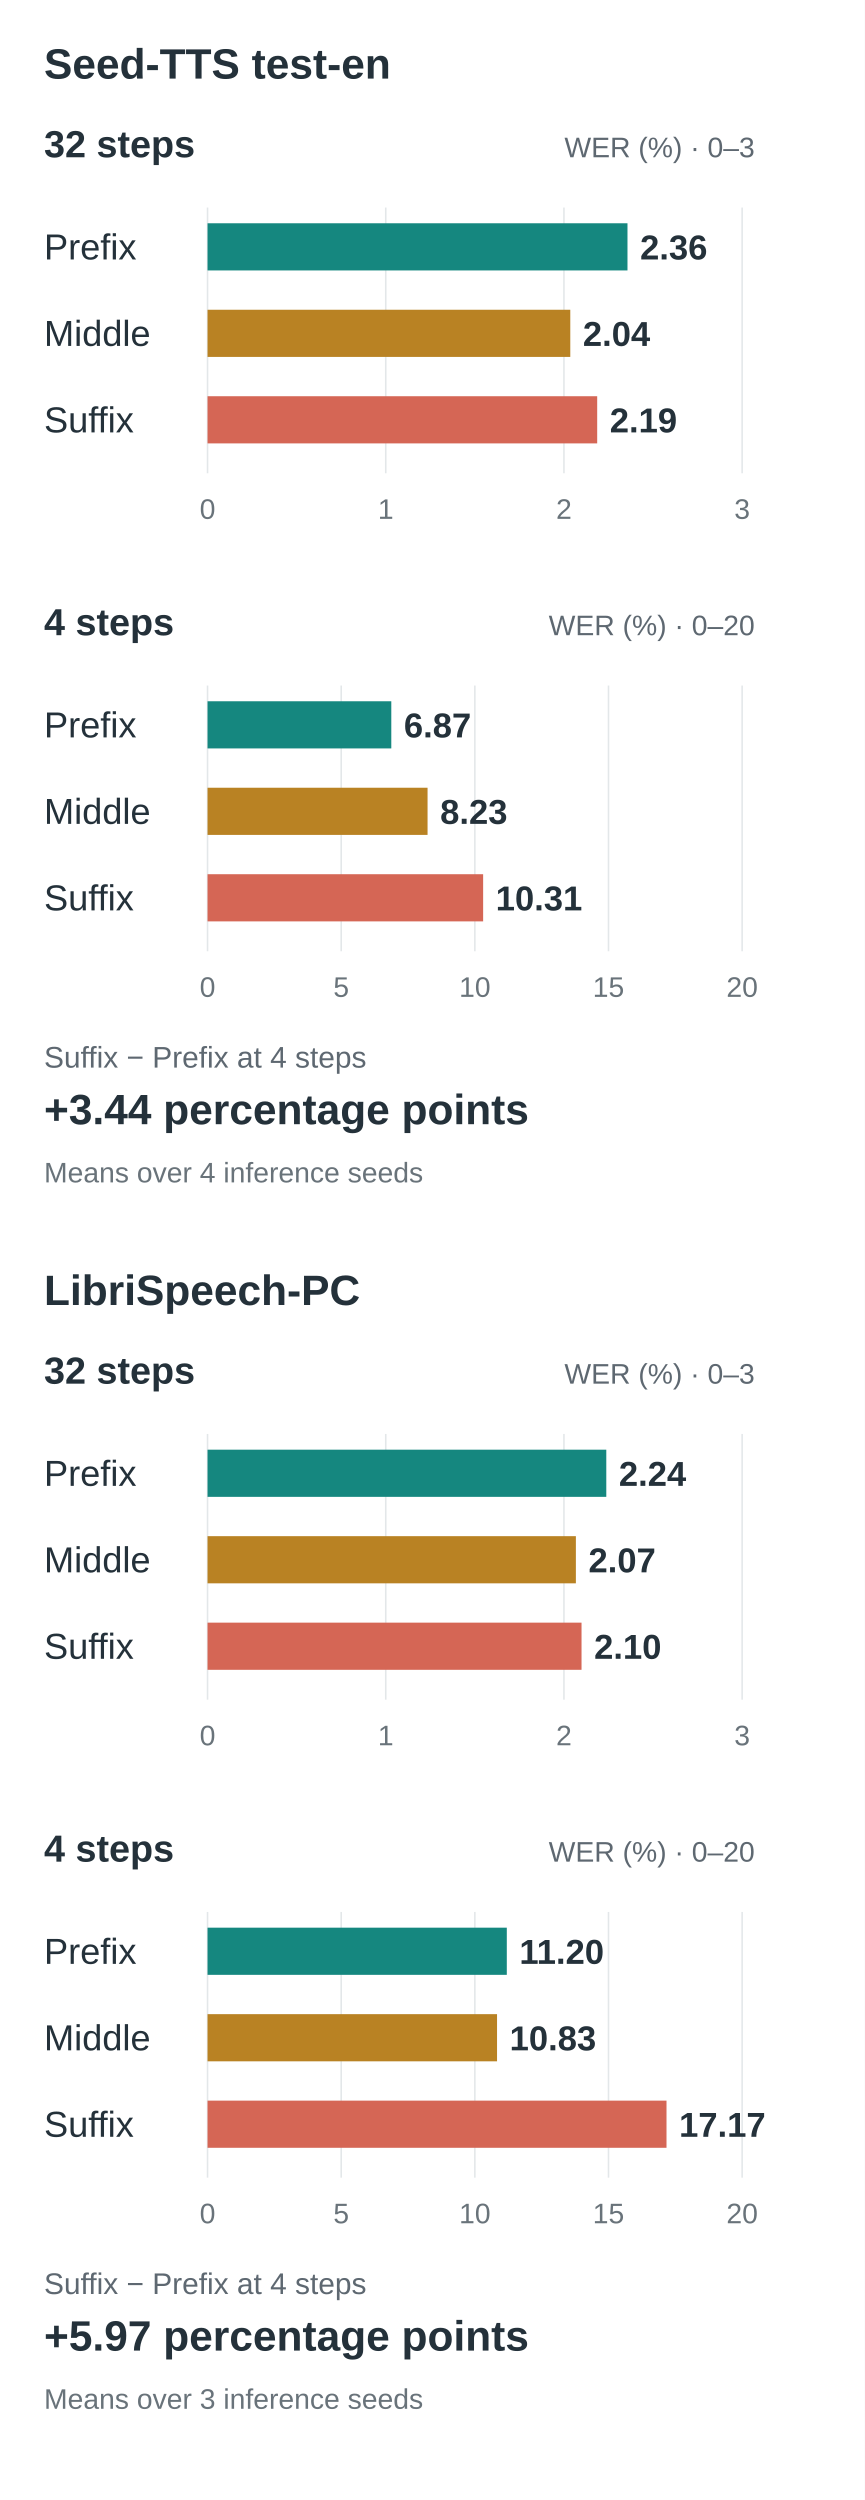
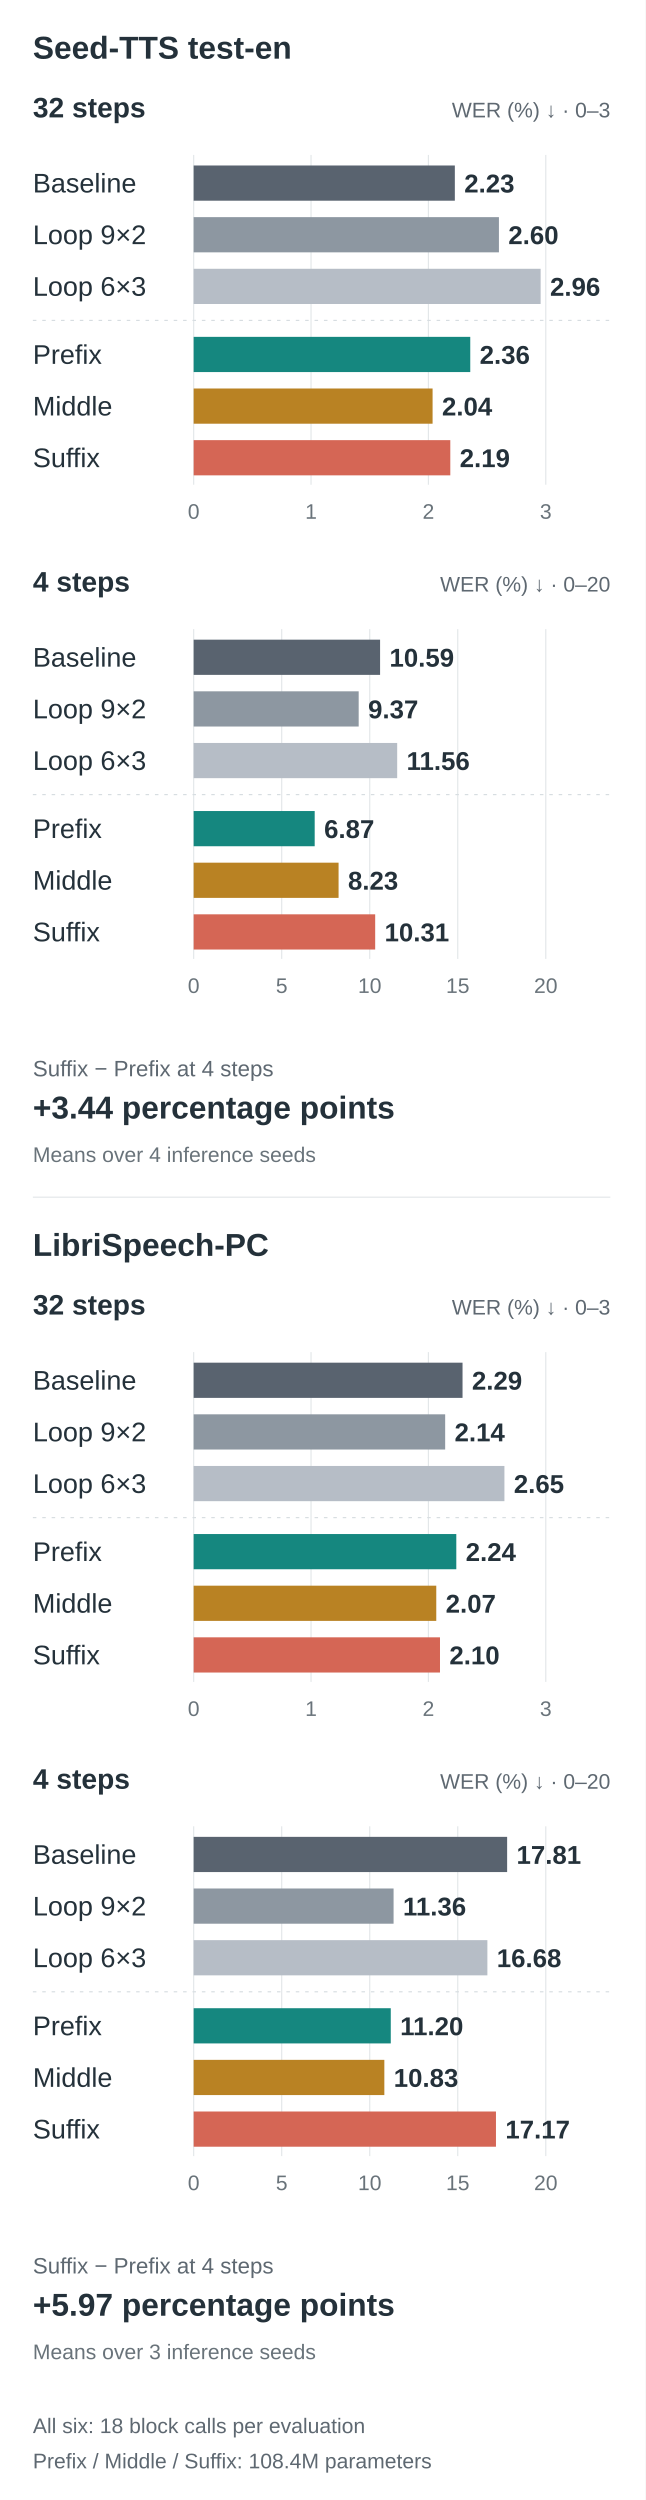
- <svg xmlns="http://www.w3.org/2000/svg" width="550" height="1590" viewBox="0 0 550 1590" role="img" aria-labelledby="title desc">
+ <svg xmlns="http://www.w3.org/2000/svg" width="550" height="2130" viewBox="0 0 550 2130" role="img" aria-labelledby="title desc">
  <style>text {font-family: Arial, Helvetica, sans-serif; font-variant-numeric: tabular-nums;}</style>
-   <rect width="550" height="1590" fill="white" />
+   <rect width="550" height="2130" fill="white" />
  <g transform="translate(20,18)">
    <text x="8" y="32" font-size="27" font-weight="650" fill="#24313a" text-anchor="start">Seed-TTS test-en</text>
    <text x="8" y="82" font-size="24" font-weight="650" fill="#24313a" text-anchor="start">32 steps</text>
-     <text x="460" y="82" font-size="18" font-weight="400" fill="#5e6871" text-anchor="end">WER (%) · 0–3</text>
-     <line x1="112.000" x2="112.000" y1="114" y2="283" stroke="#e3e7e9" stroke-width="1" />
-     <text x="112.0" y="312" font-size="18" font-weight="400" fill="#69737a" text-anchor="middle">0</text>
-     <line x1="225.333" x2="225.333" y1="114" y2="283" stroke="#e3e7e9" stroke-width="1" />
-     <text x="225.333" y="312" font-size="18" font-weight="400" fill="#69737a" text-anchor="middle">1</text>
-     <line x1="338.667" x2="338.667" y1="114" y2="283" stroke="#e3e7e9" stroke-width="1" />
-     <text x="338.667" y="312" font-size="18" font-weight="400" fill="#69737a" text-anchor="middle">2</text>
-     <line x1="452.000" x2="452.000" y1="114" y2="283" stroke="#e3e7e9" stroke-width="1" />
-     <text x="452.0" y="312" font-size="18" font-weight="400" fill="#69737a" text-anchor="middle">3</text>
-     <text x="8" y="147" font-size="23" font-weight="400" fill="#24313a" text-anchor="start">Prefix</text>
-     <rect x="112" y="124" width="267.081" height="30" fill="#15877f" />
-     <text x="387.081" y="147" font-size="22" font-weight="600" fill="#24313a" text-anchor="start">2.36</text>
-     <text x="8" y="202" font-size="23" font-weight="400" fill="#24313a" text-anchor="start">Middle</text>
-     <rect x="112" y="179" width="230.701" height="30" fill="#b98223" />
-     <text x="350.701" y="202" font-size="22" font-weight="600" fill="#24313a" text-anchor="start">2.04</text>
-     <text x="8" y="257" font-size="23" font-weight="400" fill="#24313a" text-anchor="start">Suffix</text>
-     <rect x="112" y="234" width="247.811" height="30" fill="#d56655" />
-     <text x="367.811" y="257" font-size="22" font-weight="600" fill="#24313a" text-anchor="start">2.19</text>
-     <text x="8" y="386" font-size="24" font-weight="650" fill="#24313a" text-anchor="start">4 steps</text>
-     <text x="460" y="386" font-size="18" font-weight="400" fill="#5e6871" text-anchor="end">WER (%) · 0–20</text>
-     <line x1="112.000" x2="112.000" y1="418" y2="587" stroke="#e3e7e9" stroke-width="1" />
-     <text x="112.0" y="616" font-size="18" font-weight="400" fill="#69737a" text-anchor="middle">0</text>
-     <line x1="197.000" x2="197.000" y1="418" y2="587" stroke="#e3e7e9" stroke-width="1" />
-     <text x="197.0" y="616" font-size="18" font-weight="400" fill="#69737a" text-anchor="middle">5</text>
-     <line x1="282.000" x2="282.000" y1="418" y2="587" stroke="#e3e7e9" stroke-width="1" />
-     <text x="282.0" y="616" font-size="18" font-weight="400" fill="#69737a" text-anchor="middle">10</text>
-     <line x1="367.000" x2="367.000" y1="418" y2="587" stroke="#e3e7e9" stroke-width="1" />
-     <text x="367.0" y="616" font-size="18" font-weight="400" fill="#69737a" text-anchor="middle">15</text>
-     <line x1="452.000" x2="452.000" y1="418" y2="587" stroke="#e3e7e9" stroke-width="1" />
-     <text x="452.0" y="616" font-size="18" font-weight="400" fill="#69737a" text-anchor="middle">20</text>
-     <text x="8" y="451" font-size="23" font-weight="400" fill="#24313a" text-anchor="start">Prefix</text>
-     <rect x="112" y="428" width="116.864" height="30" fill="#15877f" />
-     <text x="236.864" y="451" font-size="22" font-weight="600" fill="#24313a" text-anchor="start">6.87</text>
-     <text x="8" y="506" font-size="23" font-weight="400" fill="#24313a" text-anchor="start">Middle</text>
-     <rect x="112" y="483" width="139.928" height="30" fill="#b98223" />
-     <text x="259.928" y="506" font-size="22" font-weight="600" fill="#24313a" text-anchor="start">8.23</text>
-     <text x="8" y="561" font-size="23" font-weight="400" fill="#24313a" text-anchor="start">Suffix</text>
-     <rect x="112" y="538" width="175.275" height="30" fill="#d56655" />
-     <text x="295.275" y="561" font-size="22" font-weight="600" fill="#24313a" text-anchor="start">10.31</text>
-     <text x="8" y="661" font-size="19" font-weight="400" fill="#5e6871" text-anchor="start">Suffix − Prefix at 4 steps</text>
-     <text x="8" y="697" font-size="27" font-weight="650" fill="#24313a" text-anchor="start">+3.44 percentage points</text>
-     <text x="8" y="734" font-size="18" font-weight="400" fill="#69737a" text-anchor="start">Means over 4 inference seeds</text>
+     <text x="500" y="82" font-size="18" font-weight="400" fill="#5e6871" text-anchor="end">WER (%) ↓ · 0–3</text>
+     <line x1="145.000" x2="145.000" y1="114" y2="395" stroke="#e3e7e9" stroke-width="1" />
+     <text x="145.0" y="424" font-size="18" font-weight="400" fill="#69737a" text-anchor="middle">0</text>
+     <line x1="245.000" x2="245.000" y1="114" y2="395" stroke="#e3e7e9" stroke-width="1" />
+     <text x="245.0" y="424" font-size="18" font-weight="400" fill="#69737a" text-anchor="middle">1</text>
+     <line x1="345.000" x2="345.000" y1="114" y2="395" stroke="#e3e7e9" stroke-width="1" />
+     <text x="345.0" y="424" font-size="18" font-weight="400" fill="#69737a" text-anchor="middle">2</text>
+     <line x1="445.000" x2="445.000" y1="114" y2="395" stroke="#e3e7e9" stroke-width="1" />
+     <text x="445.0" y="424" font-size="18" font-weight="400" fill="#69737a" text-anchor="middle">3</text>
+     <g data-dataset="seedtts" data-steps="32" data-model="baseline" data-metric="wer">
+       <text x="8" y="146" font-size="23" font-weight="400" fill="#24313a" text-anchor="start">Baseline</text>
+       <rect x="145" y="123" width="222.522" height="30" fill="#59636f" />
+       <text x="375.522" y="146" font-size="22" font-weight="600" fill="#24313a" text-anchor="start">2.23</text>
+     </g>
+     <g data-dataset="seedtts" data-steps="32" data-model="full2" data-metric="wer">
+       <text x="8" y="190" font-size="23" font-weight="400" fill="#24313a" text-anchor="start">Loop 9×2</text>
+       <rect x="145" y="167" width="260.085" height="30" fill="#8d97a1" />
+       <text x="413.085" y="190" font-size="22" font-weight="600" fill="#24313a" text-anchor="start">2.60</text>
+     </g>
+     <g data-dataset="seedtts" data-steps="32" data-model="full3" data-metric="wer">
+       <text x="8" y="234" font-size="23" font-weight="400" fill="#24313a" text-anchor="start">Loop 6×3</text>
+       <rect x="145" y="211" width="295.618" height="30" fill="#b6bdc6" />
+       <text x="448.618" y="234" font-size="22" font-weight="600" fill="#24313a" text-anchor="start">2.96</text>
+     </g>
+     <g data-dataset="seedtts" data-steps="32" data-model="prefix" data-metric="wer">
+       <text x="8" y="292" font-size="23" font-weight="400" fill="#24313a" text-anchor="start">Prefix</text>
+       <rect x="145" y="269" width="235.659" height="30" fill="#15877f" />
+       <text x="388.659" y="292" font-size="22" font-weight="600" fill="#24313a" text-anchor="start">2.36</text>
+     </g>
+     <g data-dataset="seedtts" data-steps="32" data-model="middle" data-metric="wer">
+       <text x="8" y="336" font-size="23" font-weight="400" fill="#24313a" text-anchor="start">Middle</text>
+       <rect x="145" y="313" width="203.560" height="30" fill="#b98223" />
+       <text x="356.56" y="336" font-size="22" font-weight="600" fill="#24313a" text-anchor="start">2.04</text>
+     </g>
+     <g data-dataset="seedtts" data-steps="32" data-model="suffix" data-metric="wer">
+       <text x="8" y="380" font-size="23" font-weight="400" fill="#24313a" text-anchor="start">Suffix</text>
+       <rect x="145" y="357" width="218.656" height="30" fill="#d56655" />
+       <text x="371.656" y="380" font-size="22" font-weight="600" fill="#24313a" text-anchor="start">2.19</text>
+     </g>
+     <line x1="8" x2="500" y1="255" y2="255" stroke="#d7dde1" stroke-width="1" stroke-dasharray="3 5" />
+     <text x="8" y="486" font-size="24" font-weight="650" fill="#24313a" text-anchor="start">4 steps</text>
+     <text x="500" y="486" font-size="18" font-weight="400" fill="#5e6871" text-anchor="end">WER (%) ↓ · 0–20</text>
+     <line x1="145.000" x2="145.000" y1="518" y2="799" stroke="#e3e7e9" stroke-width="1" />
+     <text x="145.0" y="828" font-size="18" font-weight="400" fill="#69737a" text-anchor="middle">0</text>
+     <line x1="220.000" x2="220.000" y1="518" y2="799" stroke="#e3e7e9" stroke-width="1" />
+     <text x="220.0" y="828" font-size="18" font-weight="400" fill="#69737a" text-anchor="middle">5</text>
+     <line x1="295.000" x2="295.000" y1="518" y2="799" stroke="#e3e7e9" stroke-width="1" />
+     <text x="295.0" y="828" font-size="18" font-weight="400" fill="#69737a" text-anchor="middle">10</text>
+     <line x1="370.000" x2="370.000" y1="518" y2="799" stroke="#e3e7e9" stroke-width="1" />
+     <text x="370.0" y="828" font-size="18" font-weight="400" fill="#69737a" text-anchor="middle">15</text>
+     <line x1="445.000" x2="445.000" y1="518" y2="799" stroke="#e3e7e9" stroke-width="1" />
+     <text x="445.0" y="828" font-size="18" font-weight="400" fill="#69737a" text-anchor="middle">20</text>
+     <g data-dataset="seedtts" data-steps="4" data-model="baseline" data-metric="wer">
+       <text x="8" y="550" font-size="23" font-weight="400" fill="#24313a" text-anchor="start">Baseline</text>
+       <rect x="145" y="527" width="158.833" height="30" fill="#59636f" />
+       <text x="311.833" y="550" font-size="22" font-weight="600" fill="#24313a" text-anchor="start">10.59</text>
+     </g>
+     <g data-dataset="seedtts" data-steps="4" data-model="full2" data-metric="wer">
+       <text x="8" y="594" font-size="23" font-weight="400" fill="#24313a" text-anchor="start">Loop 9×2</text>
+       <rect x="145" y="571" width="140.597" height="30" fill="#8d97a1" />
+       <text x="293.597" y="594" font-size="22" font-weight="600" fill="#24313a" text-anchor="start">9.37</text>
+     </g>
+     <g data-dataset="seedtts" data-steps="4" data-model="full3" data-metric="wer">
+       <text x="8" y="638" font-size="23" font-weight="400" fill="#24313a" text-anchor="start">Loop 6×3</text>
+       <rect x="145" y="615" width="173.401" height="30" fill="#b6bdc6" />
+       <text x="326.401" y="638" font-size="22" font-weight="600" fill="#24313a" text-anchor="start">11.56</text>
+     </g>
+     <g data-dataset="seedtts" data-steps="4" data-model="prefix" data-metric="wer">
+       <text x="8" y="696" font-size="23" font-weight="400" fill="#24313a" text-anchor="start">Prefix</text>
+       <rect x="145" y="673" width="103.116" height="30" fill="#15877f" />
+       <text x="256.116" y="696" font-size="22" font-weight="600" fill="#24313a" text-anchor="start">6.87</text>
+     </g>
+     <g data-dataset="seedtts" data-steps="4" data-model="middle" data-metric="wer">
+       <text x="8" y="740" font-size="23" font-weight="400" fill="#24313a" text-anchor="start">Middle</text>
+       <rect x="145" y="717" width="123.466" height="30" fill="#b98223" />
+       <text x="276.466" y="740" font-size="22" font-weight="600" fill="#24313a" text-anchor="start">8.23</text>
+     </g>
+     <g data-dataset="seedtts" data-steps="4" data-model="suffix" data-metric="wer">
+       <text x="8" y="784" font-size="23" font-weight="400" fill="#24313a" text-anchor="start">Suffix</text>
+       <rect x="145" y="761" width="154.654" height="30" fill="#d56655" />
+       <text x="307.654" y="784" font-size="22" font-weight="600" fill="#24313a" text-anchor="start">10.31</text>
+     </g>
+     <line x1="8" x2="500" y1="659" y2="659" stroke="#d7dde1" stroke-width="1" stroke-dasharray="3 5" />
+     <text x="8" y="899" font-size="19" font-weight="400" fill="#5e6871" text-anchor="start">Suffix − Prefix at 4 steps</text>
+     <text x="8" y="935" font-size="27" font-weight="650" fill="#24313a" text-anchor="start">+3.44 percentage points</text>
+     <text x="8" y="972" font-size="18" font-weight="400" fill="#69737a" text-anchor="start">Means over 4 inference seeds</text>
  </g>
-   <g transform="translate(20,798)">
+   <g transform="translate(20,1038)">
    <text x="8" y="32" font-size="27" font-weight="650" fill="#24313a" text-anchor="start">LibriSpeech-PC</text>
    <text x="8" y="82" font-size="24" font-weight="650" fill="#24313a" text-anchor="start">32 steps</text>
-     <text x="460" y="82" font-size="18" font-weight="400" fill="#5e6871" text-anchor="end">WER (%) · 0–3</text>
-     <line x1="112.000" x2="112.000" y1="114" y2="283" stroke="#e3e7e9" stroke-width="1" />
-     <text x="112.0" y="312" font-size="18" font-weight="400" fill="#69737a" text-anchor="middle">0</text>
-     <line x1="225.333" x2="225.333" y1="114" y2="283" stroke="#e3e7e9" stroke-width="1" />
-     <text x="225.333" y="312" font-size="18" font-weight="400" fill="#69737a" text-anchor="middle">1</text>
-     <line x1="338.667" x2="338.667" y1="114" y2="283" stroke="#e3e7e9" stroke-width="1" />
-     <text x="338.667" y="312" font-size="18" font-weight="400" fill="#69737a" text-anchor="middle">2</text>
-     <line x1="452.000" x2="452.000" y1="114" y2="283" stroke="#e3e7e9" stroke-width="1" />
-     <text x="452.0" y="312" font-size="18" font-weight="400" fill="#69737a" text-anchor="middle">3</text>
-     <text x="8" y="147" font-size="23" font-weight="400" fill="#24313a" text-anchor="start">Prefix</text>
-     <rect x="112" y="124" width="253.603" height="30" fill="#15877f" />
-     <text x="373.603" y="147" font-size="22" font-weight="600" fill="#24313a" text-anchor="start">2.24</text>
-     <text x="8" y="202" font-size="23" font-weight="400" fill="#24313a" text-anchor="start">Middle</text>
-     <rect x="112" y="179" width="234.260" height="30" fill="#b98223" />
-     <text x="354.26" y="202" font-size="22" font-weight="600" fill="#24313a" text-anchor="start">2.07</text>
-     <text x="8" y="257" font-size="23" font-weight="400" fill="#24313a" text-anchor="start">Suffix</text>
-     <rect x="112" y="234" width="237.853" height="30" fill="#d56655" />
-     <text x="357.853" y="257" font-size="22" font-weight="600" fill="#24313a" text-anchor="start">2.10</text>
-     <text x="8" y="386" font-size="24" font-weight="650" fill="#24313a" text-anchor="start">4 steps</text>
-     <text x="460" y="386" font-size="18" font-weight="400" fill="#5e6871" text-anchor="end">WER (%) · 0–20</text>
-     <line x1="112.000" x2="112.000" y1="418" y2="587" stroke="#e3e7e9" stroke-width="1" />
-     <text x="112.0" y="616" font-size="18" font-weight="400" fill="#69737a" text-anchor="middle">0</text>
-     <line x1="197.000" x2="197.000" y1="418" y2="587" stroke="#e3e7e9" stroke-width="1" />
-     <text x="197.0" y="616" font-size="18" font-weight="400" fill="#69737a" text-anchor="middle">5</text>
-     <line x1="282.000" x2="282.000" y1="418" y2="587" stroke="#e3e7e9" stroke-width="1" />
-     <text x="282.0" y="616" font-size="18" font-weight="400" fill="#69737a" text-anchor="middle">10</text>
-     <line x1="367.000" x2="367.000" y1="418" y2="587" stroke="#e3e7e9" stroke-width="1" />
-     <text x="367.0" y="616" font-size="18" font-weight="400" fill="#69737a" text-anchor="middle">15</text>
-     <line x1="452.000" x2="452.000" y1="418" y2="587" stroke="#e3e7e9" stroke-width="1" />
-     <text x="452.0" y="616" font-size="18" font-weight="400" fill="#69737a" text-anchor="middle">20</text>
-     <text x="8" y="451" font-size="23" font-weight="400" fill="#24313a" text-anchor="start">Prefix</text>
-     <rect x="112" y="428" width="190.327" height="30" fill="#15877f" />
-     <text x="310.327" y="451" font-size="22" font-weight="600" fill="#24313a" text-anchor="start">11.20</text>
-     <text x="8" y="506" font-size="23" font-weight="400" fill="#24313a" text-anchor="start">Middle</text>
-     <rect x="112" y="483" width="184.119" height="30" fill="#b98223" />
-     <text x="304.119" y="506" font-size="22" font-weight="600" fill="#24313a" text-anchor="start">10.83</text>
-     <text x="8" y="561" font-size="23" font-weight="400" fill="#24313a" text-anchor="start">Suffix</text>
-     <rect x="112" y="538" width="291.900" height="30" fill="#d56655" />
-     <text x="411.9" y="561" font-size="22" font-weight="600" fill="#24313a" text-anchor="start">17.17</text>
-     <text x="8" y="661" font-size="19" font-weight="400" fill="#5e6871" text-anchor="start">Suffix − Prefix at 4 steps</text>
-     <text x="8" y="697" font-size="27" font-weight="650" fill="#24313a" text-anchor="start">+5.97 percentage points</text>
-     <text x="8" y="734" font-size="18" font-weight="400" fill="#69737a" text-anchor="start">Means over 3 inference seeds</text>
+     <text x="500" y="82" font-size="18" font-weight="400" fill="#5e6871" text-anchor="end">WER (%) ↓ · 0–3</text>
+     <line x1="145.000" x2="145.000" y1="114" y2="395" stroke="#e3e7e9" stroke-width="1" />
+     <text x="145.0" y="424" font-size="18" font-weight="400" fill="#69737a" text-anchor="middle">0</text>
+     <line x1="245.000" x2="245.000" y1="114" y2="395" stroke="#e3e7e9" stroke-width="1" />
+     <text x="245.0" y="424" font-size="18" font-weight="400" fill="#69737a" text-anchor="middle">1</text>
+     <line x1="345.000" x2="345.000" y1="114" y2="395" stroke="#e3e7e9" stroke-width="1" />
+     <text x="345.0" y="424" font-size="18" font-weight="400" fill="#69737a" text-anchor="middle">2</text>
+     <line x1="445.000" x2="445.000" y1="114" y2="395" stroke="#e3e7e9" stroke-width="1" />
+     <text x="445.0" y="424" font-size="18" font-weight="400" fill="#69737a" text-anchor="middle">3</text>
+     <g data-dataset="lspc" data-steps="32" data-model="baseline" data-metric="wer">
+       <text x="8" y="146" font-size="23" font-weight="400" fill="#24313a" text-anchor="start">Baseline</text>
+       <rect x="145" y="123" width="229.079" height="30" fill="#59636f" />
+       <text x="382.079" y="146" font-size="22" font-weight="600" fill="#24313a" text-anchor="start">2.29</text>
+     </g>
+     <g data-dataset="lspc" data-steps="32" data-model="full2" data-metric="wer">
+       <text x="8" y="190" font-size="23" font-weight="400" fill="#24313a" text-anchor="start">Loop 9×2</text>
+       <rect x="145" y="167" width="214.283" height="30" fill="#8d97a1" />
+       <text x="367.283" y="190" font-size="22" font-weight="600" fill="#24313a" text-anchor="start">2.14</text>
+     </g>
+     <g data-dataset="lspc" data-steps="32" data-model="full3" data-metric="wer">
+       <text x="8" y="234" font-size="23" font-weight="400" fill="#24313a" text-anchor="start">Loop 6×3</text>
+       <rect x="145" y="211" width="264.766" height="30" fill="#b6bdc6" />
+       <text x="417.766" y="234" font-size="22" font-weight="600" fill="#24313a" text-anchor="start">2.65</text>
+     </g>
+     <g data-dataset="lspc" data-steps="32" data-model="prefix" data-metric="wer">
+       <text x="8" y="292" font-size="23" font-weight="400" fill="#24313a" text-anchor="start">Prefix</text>
+       <rect x="145" y="269" width="223.767" height="30" fill="#15877f" />
+       <text x="376.767" y="292" font-size="22" font-weight="600" fill="#24313a" text-anchor="start">2.24</text>
+     </g>
+     <g data-dataset="lspc" data-steps="32" data-model="middle" data-metric="wer">
+       <text x="8" y="336" font-size="23" font-weight="400" fill="#24313a" text-anchor="start">Middle</text>
+       <rect x="145" y="313" width="206.700" height="30" fill="#b98223" />
+       <text x="359.7" y="336" font-size="22" font-weight="600" fill="#24313a" text-anchor="start">2.07</text>
+     </g>
+     <g data-dataset="lspc" data-steps="32" data-model="suffix" data-metric="wer">
+       <text x="8" y="380" font-size="23" font-weight="400" fill="#24313a" text-anchor="start">Suffix</text>
+       <rect x="145" y="357" width="209.870" height="30" fill="#d56655" />
+       <text x="362.87" y="380" font-size="22" font-weight="600" fill="#24313a" text-anchor="start">2.10</text>
+     </g>
+     <line x1="8" x2="500" y1="255" y2="255" stroke="#d7dde1" stroke-width="1" stroke-dasharray="3 5" />
+     <text x="8" y="486" font-size="24" font-weight="650" fill="#24313a" text-anchor="start">4 steps</text>
+     <text x="500" y="486" font-size="18" font-weight="400" fill="#5e6871" text-anchor="end">WER (%) ↓ · 0–20</text>
+     <line x1="145.000" x2="145.000" y1="518" y2="799" stroke="#e3e7e9" stroke-width="1" />
+     <text x="145.0" y="828" font-size="18" font-weight="400" fill="#69737a" text-anchor="middle">0</text>
+     <line x1="220.000" x2="220.000" y1="518" y2="799" stroke="#e3e7e9" stroke-width="1" />
+     <text x="220.0" y="828" font-size="18" font-weight="400" fill="#69737a" text-anchor="middle">5</text>
+     <line x1="295.000" x2="295.000" y1="518" y2="799" stroke="#e3e7e9" stroke-width="1" />
+     <text x="295.0" y="828" font-size="18" font-weight="400" fill="#69737a" text-anchor="middle">10</text>
+     <line x1="370.000" x2="370.000" y1="518" y2="799" stroke="#e3e7e9" stroke-width="1" />
+     <text x="370.0" y="828" font-size="18" font-weight="400" fill="#69737a" text-anchor="middle">15</text>
+     <line x1="445.000" x2="445.000" y1="518" y2="799" stroke="#e3e7e9" stroke-width="1" />
+     <text x="445.0" y="828" font-size="18" font-weight="400" fill="#69737a" text-anchor="middle">20</text>
+     <g data-dataset="lspc" data-steps="4" data-model="baseline" data-metric="wer">
+       <text x="8" y="550" font-size="23" font-weight="400" fill="#24313a" text-anchor="start">Baseline</text>
+       <rect x="145" y="527" width="267.077" height="30" fill="#59636f" />
+       <text x="420.077" y="550" font-size="22" font-weight="600" fill="#24313a" text-anchor="start">17.81</text>
+     </g>
+     <g data-dataset="lspc" data-steps="4" data-model="full2" data-metric="wer">
+       <text x="8" y="594" font-size="23" font-weight="400" fill="#24313a" text-anchor="start">Loop 9×2</text>
+       <rect x="145" y="571" width="170.330" height="30" fill="#8d97a1" />
+       <text x="323.33" y="594" font-size="22" font-weight="600" fill="#24313a" text-anchor="start">11.36</text>
+     </g>
+     <g data-dataset="lspc" data-steps="4" data-model="full3" data-metric="wer">
+       <text x="8" y="638" font-size="23" font-weight="400" fill="#24313a" text-anchor="start">Loop 6×3</text>
+       <rect x="145" y="615" width="250.250" height="30" fill="#b6bdc6" />
+       <text x="403.25" y="638" font-size="22" font-weight="600" fill="#24313a" text-anchor="start">16.68</text>
+     </g>
+     <g data-dataset="lspc" data-steps="4" data-model="prefix" data-metric="wer">
+       <text x="8" y="696" font-size="23" font-weight="400" fill="#24313a" text-anchor="start">Prefix</text>
+       <rect x="145" y="673" width="167.936" height="30" fill="#15877f" />
+       <text x="320.936" y="696" font-size="22" font-weight="600" fill="#24313a" text-anchor="start">11.20</text>
+     </g>
+     <g data-dataset="lspc" data-steps="4" data-model="middle" data-metric="wer">
+       <text x="8" y="740" font-size="23" font-weight="400" fill="#24313a" text-anchor="start">Middle</text>
+       <rect x="145" y="717" width="162.458" height="30" fill="#b98223" />
+       <text x="315.458" y="740" font-size="22" font-weight="600" fill="#24313a" text-anchor="start">10.83</text>
+     </g>
+     <g data-dataset="lspc" data-steps="4" data-model="suffix" data-metric="wer">
+       <text x="8" y="784" font-size="23" font-weight="400" fill="#24313a" text-anchor="start">Suffix</text>
+       <rect x="145" y="761" width="257.559" height="30" fill="#d56655" />
+       <text x="410.559" y="784" font-size="22" font-weight="600" fill="#24313a" text-anchor="start">17.17</text>
+     </g>
+     <line x1="8" x2="500" y1="659" y2="659" stroke="#d7dde1" stroke-width="1" stroke-dasharray="3 5" />
+     <text x="8" y="899" font-size="19" font-weight="400" fill="#5e6871" text-anchor="start">Suffix − Prefix at 4 steps</text>
+     <text x="8" y="935" font-size="27" font-weight="650" fill="#24313a" text-anchor="start">+5.97 percentage points</text>
+     <text x="8" y="972" font-size="18" font-weight="400" fill="#69737a" text-anchor="start">Means over 3 inference seeds</text>
  </g>
+   <line x1="28" x2="520" y1="1020" y2="1020" stroke="#e3e7e9" />
+   <text x="28" y="2073" font-size="18" font-weight="400" fill="#5e6871" text-anchor="start">All six: 18 block calls per evaluation</text>
+   <text x="28" y="2103" font-size="18" font-weight="400" fill="#5e6871" text-anchor="start">Prefix / Middle / Suffix: 108.4M parameters</text>
</svg>
